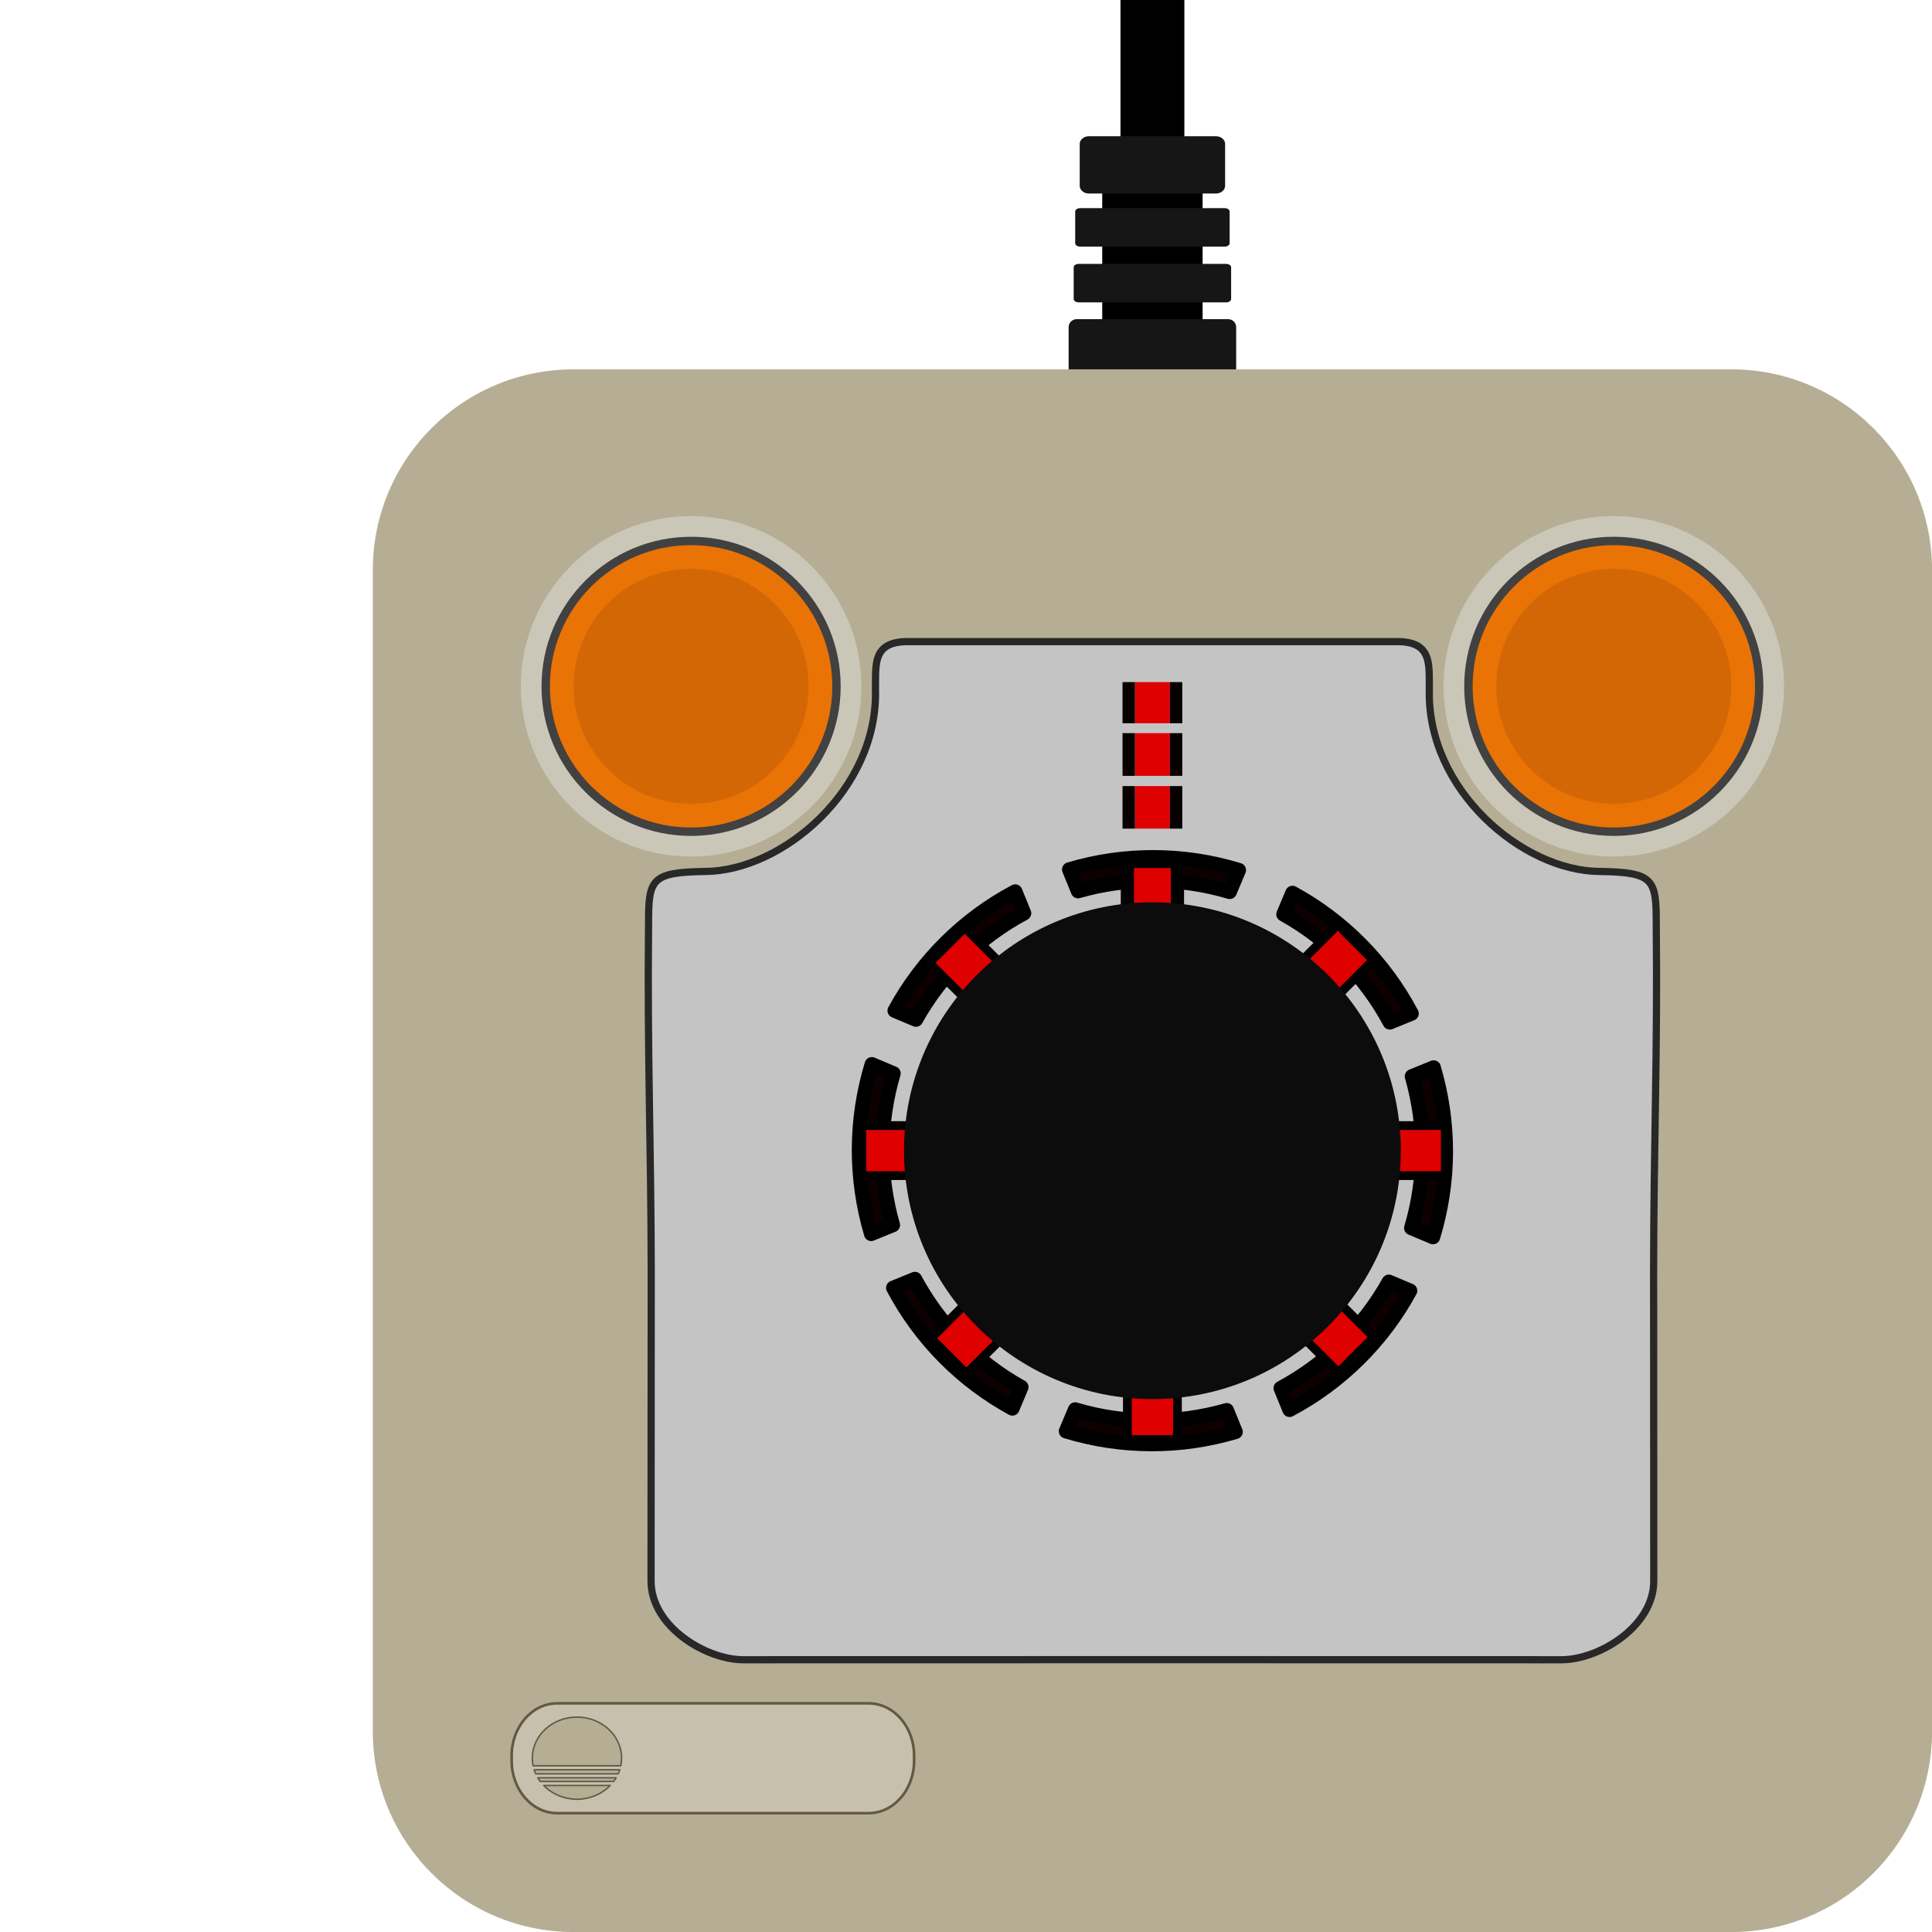
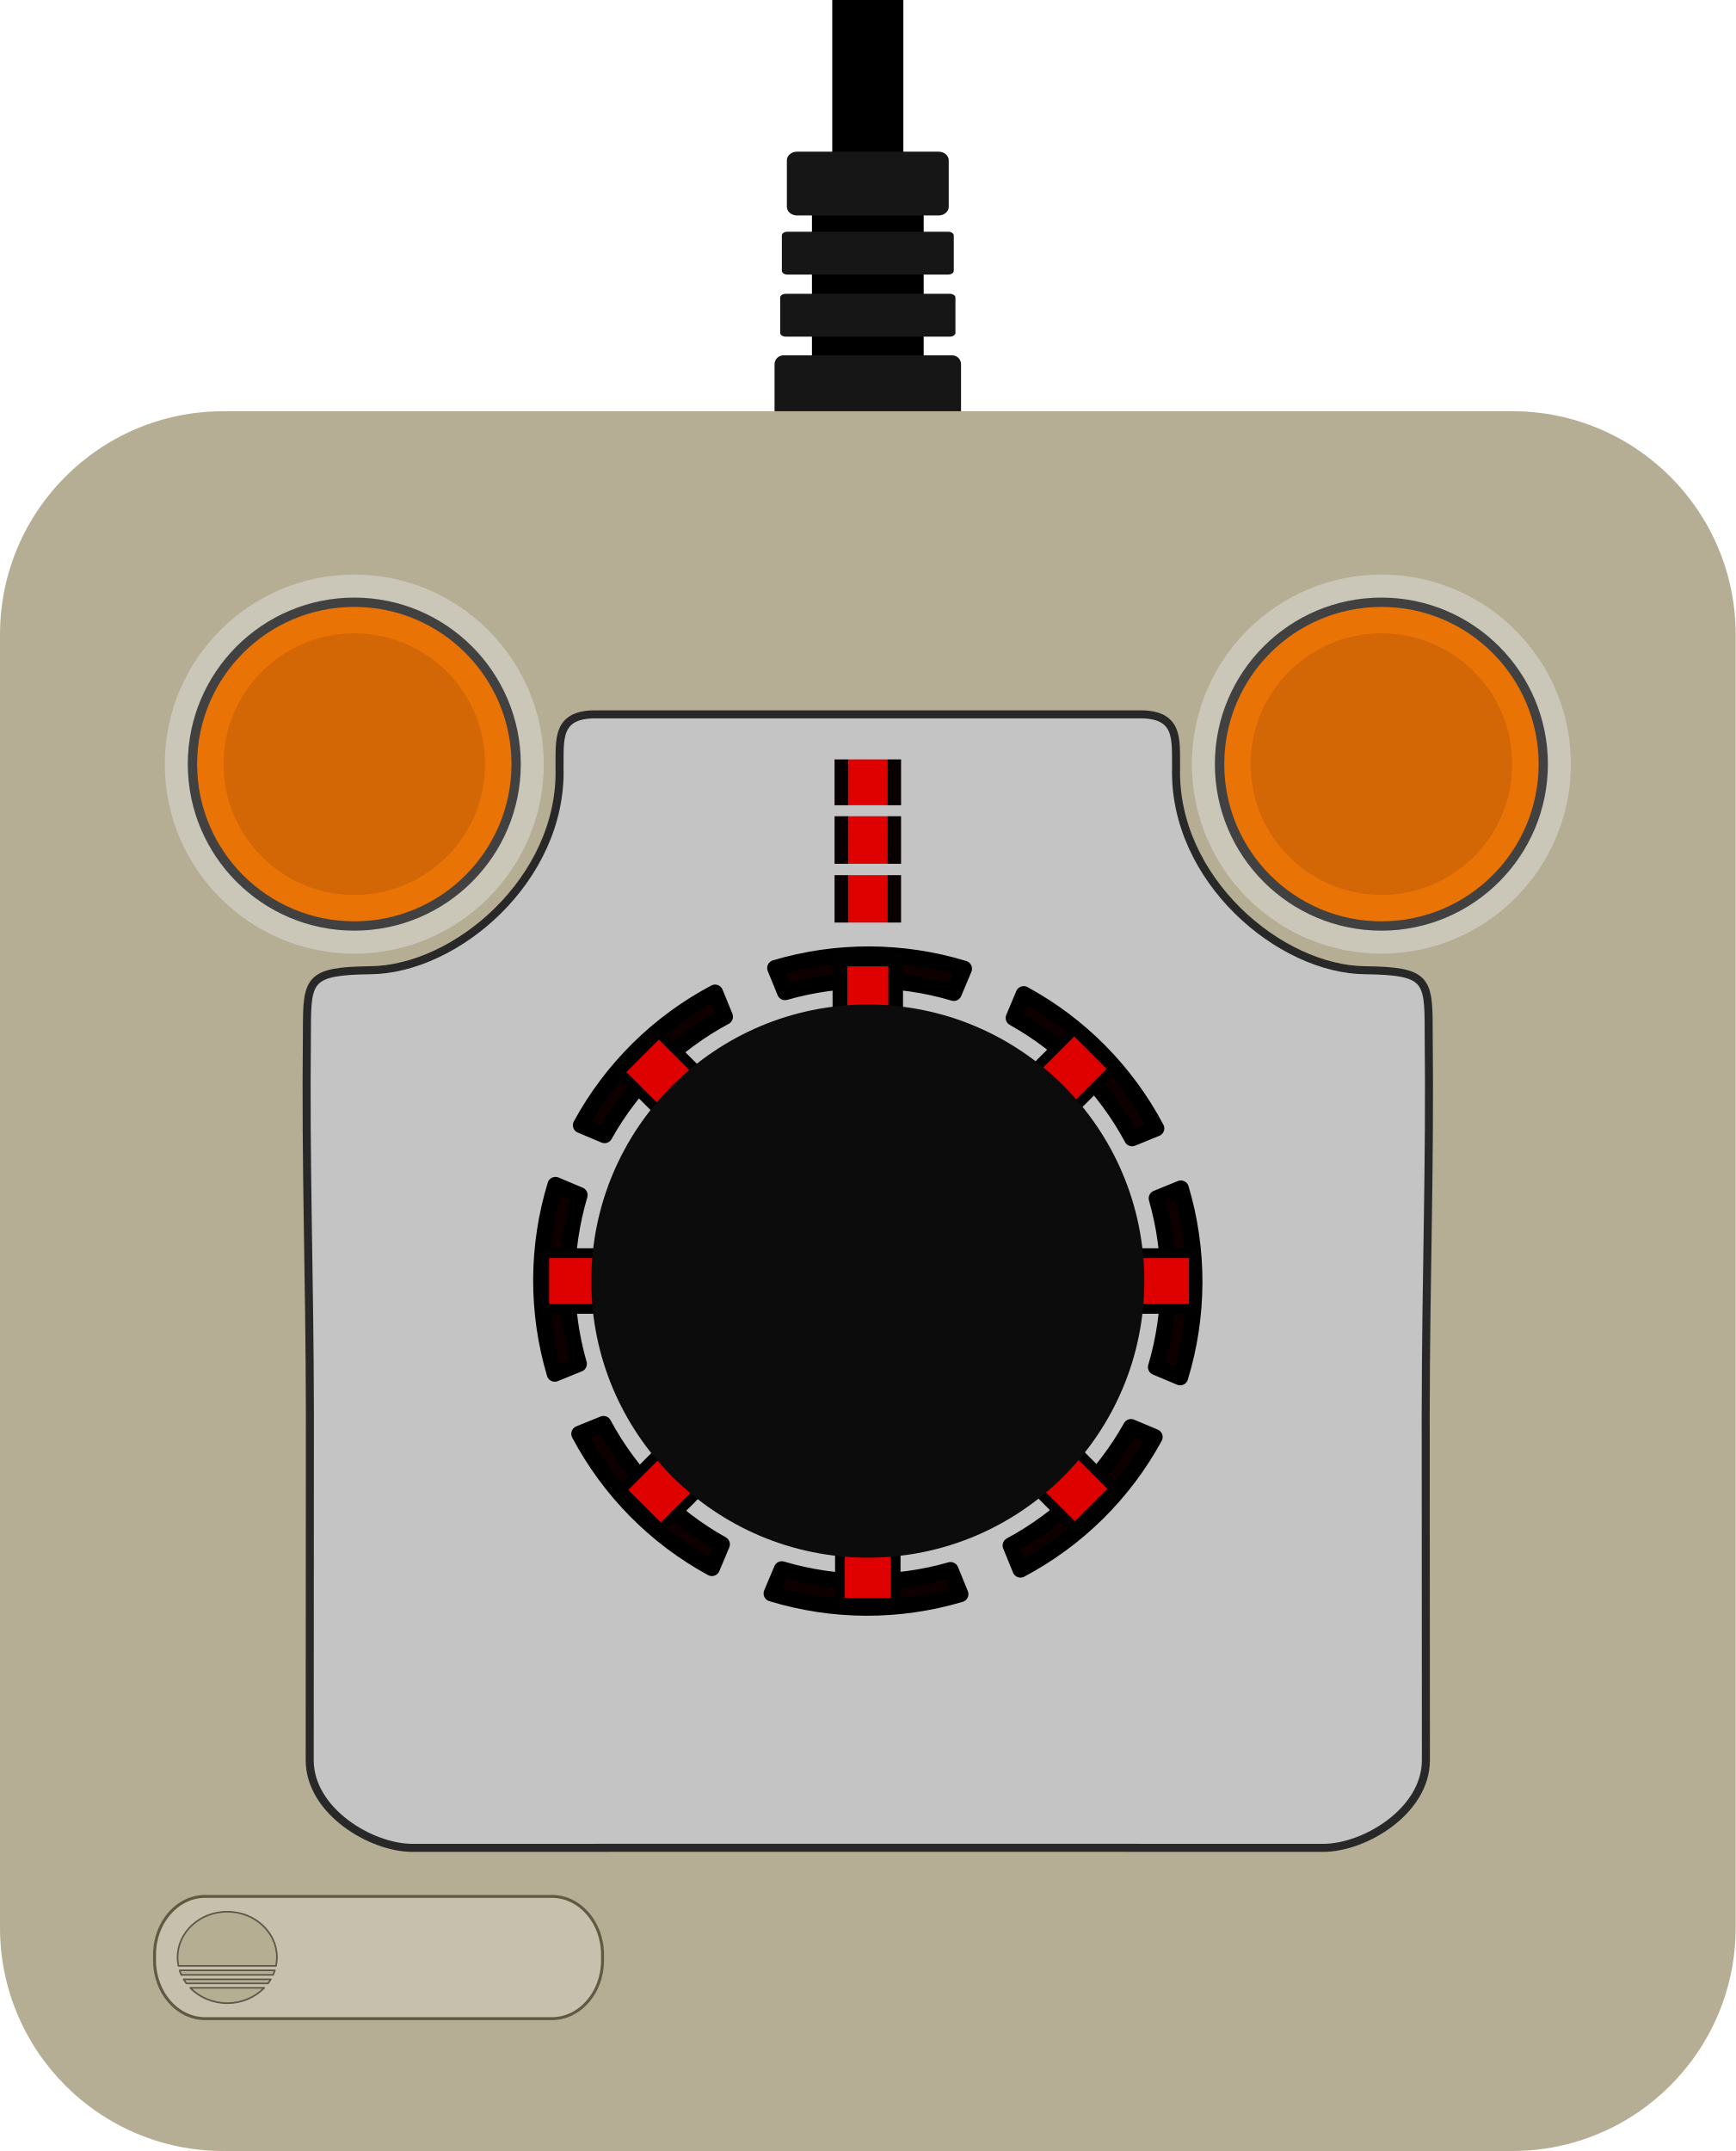
- <svg xmlns="http://www.w3.org/2000/svg" id="Layer_1" version="1.1" viewBox="0 0 146 146" xml:space="preserve">
-   <g id="g4878" transform="translate(14.087)">
-     <rect id="rect4932" x="70.587" width="4.827" height="11.594" rx="0" ry="0" style="paint-order:normal" />
+ <svg xmlns="http://www.w3.org/2000/svg" id="Layer_1" version="1.1" viewBox="0 0 117.83 146.002" xml:space="preserve" width="117.83" height="146.002">
+   <defs id="defs1" />
+   <g id="g4878" transform="translate(-14.087)">
+     <rect id="rect4932" x="70.587" width="4.827" height="11.594" rx="0" ry="0" style="paint-order:normal" y="0" />
    <rect id="rect4880" x="69.208" y="11.226" width="7.585" height="21.683" style="paint-order:normal" />
-     <rect id="rect5083-1-0-8-5-3-0-0-9" x="67.165" y="15.728" width="11.671" height="2.909" rx=".38" ry=".254" fill="#161616" style="paint-order:normal" />
-     <rect id="rect5083-1-0-8-5-3-0" x="66.669" y="24.119" width="12.661" height="4.487" rx=".604" ry=".606" fill="#161616" style="paint-order:normal" />
-     <rect id="rect5083-1-0-8-5-3-0-0" x="67.051" y="19.942" width="11.898" height="2.909" rx=".387" ry=".254" fill="#161616" style="paint-order:normal" />
-     <rect id="rect5083-1-0-8-5" x="67.506" y="10.294" width="10.988" height="4.331" rx=".696" ry=".584" fill="#161616" style="paint-order:normal" />
-     <rect id="rect5083-1-0-8-5-3" x="66.828" y="28.311" width="12.353" height="4.615" rx=".402" ry=".402" fill="#333" style="paint-order:normal" />
+     <rect id="rect5083-1-0-8-5-3-0-0-9" x="67.165" y="15.728" width="11.671" height="2.909" rx="0.38" ry="0.254" fill="#161616" style="paint-order:normal" />
+     <rect id="rect5083-1-0-8-5-3-0" x="66.669" y="24.119" width="12.661" height="4.486" rx="0.604" ry="0.606" fill="#161616" style="paint-order:normal" />
+     <rect id="rect5083-1-0-8-5-3-0-0" x="67.051" y="19.942" width="11.898" height="2.909" rx="0.387" ry="0.254" fill="#161616" style="paint-order:normal" />
+     <rect id="rect5083-1-0-8-5" x="67.506" y="10.294" width="10.988" height="4.331" rx="0.696" ry="0.584" fill="#161616" style="paint-order:normal" />
+     <rect id="rect5083-1-0-8-5-3" x="66.828" y="28.311" width="12.353" height="4.615" rx="0.402" ry="0.402" fill="#333333" style="paint-order:normal" />
    <rect id="rect4978" x="14.087" y="27.912" width="117.83" height="118.09" rx="15.161" ry="15.161" fill="#b6ae94" style="paint-order:normal" />
-     <g id="g8" transform="matrix(.76219 0 0 .76219 16.112 31.058)" fill="#ea7306" stroke="#414141">
+     <g id="g8" transform="matrix(0.76219,0,0,0.76219,16.112,31.058)" fill="#ea7306" stroke="#414141">
      <circle id="circle6" cx="28.9" cy="27.3" r="14.5" fill="#ea7306" stroke="#414141" />
    </g>
-     <path id="path30" d="m51.003 51.866c0 7.094-5.769 12.864-12.864 12.864-7.094 0-12.864-5.769-12.864-12.864 0-7.094 5.769-12.864 12.864-12.864 7.094 0 12.864 5.769 12.864 12.864zm-12.864-11.304c-6.237 0-11.304 5.067-11.304 11.304 0 6.237 5.067 11.304 11.304 11.304 6.237 0 11.304-5.067 11.304-11.304 0-6.237-5.067-11.304-11.304-11.304z" fill="#cbc7b8" stroke-width=".78" />
-     <path id="rect4815" d="m54.634 48.488c-2.834-0.06-2.529 1.746-2.562 3.595 0.214 7.595-7.049 13.748-12.883 13.773-4.135 0.059-4.265 0.619-4.265 4.015-0.103 9.642 0.188 16.489 0.201 26.132l-0.013 23.47c0 3.458 4.16 5.952 6.965 5.953l30.923-6e-3 30.923 6e-3c2.805-8e-4 6.965-2.495 6.965-5.953l-0.013-23.47c0.013-9.643 0.304-16.491 0.201-26.132 0-3.396-0.13-3.956-4.265-4.015-5.834-0.025-13.098-6.178-12.883-13.773-0.034-1.849 0.272-3.655-2.562-3.595h-21.497z" fill="#c4c4c4" stroke="#282828" stroke-linejoin="round" stroke-width=".545" style="paint-order:normal" />
-     <g id="g5237-9-4" transform="matrix(.87527 0 0 .81582 10.754 23.553)">
-       <path id="rect4778-9-2-6-22-8" d="m69.607 34.312h3.019v3.812h-3.019z" fill="#df0000" style="paint-order:normal" />
-       <path id="rect4778-9-2-6-5-4-1" d="m68.537 34.312h1.07v3.812h-1.07z" fill="#080000" style="paint-order:normal" />
-       <path id="rect4778-9-2-6-5-8-77-2" d="m72.626 34.312h1.07v3.812h-1.07z" fill="#080000" style="paint-order:normal" />
+     <path id="path30" d="m 51.003,51.866 c 0,7.094 -5.769,12.864 -12.864,12.864 -7.094,0 -12.864,-5.769 -12.864,-12.864 0,-7.094 5.769,-12.864 12.864,-12.864 7.094,0 12.864,5.769 12.864,12.864 z M 38.139,40.562 c -6.237,0 -11.304,5.067 -11.304,11.304 0,6.237 5.067,11.304 11.304,11.304 6.237,0 11.304,-5.067 11.304,-11.304 0,-6.237 -5.067,-11.304 -11.304,-11.304 z" fill="#cbc7b8" stroke-width="0.78" />
+     <path id="rect4815" d="m 54.634,48.488 c -2.834,-0.06 -2.529,1.746 -2.562,3.595 0.214,7.595 -7.049,13.748 -12.883,13.773 -4.135,0.059 -4.265,0.619 -4.265,4.015 -0.103,9.642 0.188,16.489 0.201,26.132 l -0.013,23.47 c 0,3.458 4.16,5.952 6.965,5.953 l 30.923,-0.006 30.923,0.006 c 2.805,-8e-4 6.965,-2.495 6.965,-5.953 l -0.013,-23.47 c 0.013,-9.643 0.304,-16.491 0.201,-26.132 0,-3.396 -0.13,-3.956 -4.265,-4.015 -5.834,-0.025 -13.098,-6.178 -12.883,-13.773 -0.034,-1.849 0.272,-3.655 -2.562,-3.595 h -21.497 z" fill="#c4c4c4" stroke="#282828" stroke-linejoin="round" stroke-width="0.545" style="paint-order:normal" />
+     <g id="g5237-9-4" transform="matrix(0.87527,0,0,0.81582,10.754,23.553)">
+       <path id="rect4778-9-2-6-22-8" d="m 69.607,34.312 h 3.019 v 3.812 h -3.019 z" fill="#df0000" style="paint-order:normal" />
+       <path id="rect4778-9-2-6-5-4-1" d="m 68.537,34.312 h 1.07 v 3.812 H 68.537 Z" fill="#080000" style="paint-order:normal" />
+       <path id="rect4778-9-2-6-5-8-77-2" d="m 72.626,34.312 h 1.07 v 3.812 H 72.626 Z" fill="#080000" style="paint-order:normal" />
    </g>
-     <path id="path4796" d="m79.518 65.75a22.187 22.187 0 0 0-12.804-0.044l0.667 1.636a20.439 20.439 0 0 1 11.457 0.054l0.691-1.642a22.187 22.187 0 0 0-0.011-0.005zm4.065 1.731-0.677 1.61a20.439 20.439 0 0 1 8.037 8.169l1.64-0.669a22.187 22.187 0 0 0-9-9.111zm10.668 13.19-1.638 0.668a20.439 20.439 0 0 1-0.05 11.456l1.641 0.69a22.187 22.187 0 0 0 0.048-12.814zm-31.618-13.297a22.187 22.187 0 0 0-9.109 8.999l1.606 0.676a20.439 20.439 0 0 1 8.171-8.037zm-10.837 13.054a22.187 22.187 0 0 0-0.048 12.814l1.636-0.667a20.439 20.439 0 0 1 0.05-11.457zm39.072 16.436a20.439 20.439 0 0 1-8.171 8.037l0.667 1.636a22.187 22.187 0 0 0 9.108-8.998zm-35.814-0.209-1.638 0.667a22.187 22.187 0 0 0 9 9.111l0.677-1.609a20.439 20.439 0 0 1-8.039-8.168zm23.564 9.915a20.439 20.439 0 0 1-11.457-0.054l-0.691 1.642a22.187 22.187 0 0 0 12.815 0.046z" fill="#0e0000" stroke="#000" stroke-linejoin="round" stroke-width="1.09" style="paint-order:normal" />
-     <rect id="rect4778-9-2-3-0-4-0-5-9" transform="rotate(135)" x="8.004" y="-134.9" width="3.782" height="4.979" fill="#df0000" stroke="#010101" stroke-linejoin="round" stroke-width=".663" style="paint-order:normal" />
-     <rect id="rect4778-9-2-3-0-4" transform="rotate(45)" x="110.94" y="-12.115" width="3.782" height="4.979" fill="#df0000" stroke="#010101" stroke-linejoin="round" stroke-width=".663" style="paint-order:normal" />
-     <rect id="rect4778-9-2" transform="rotate(-90)" x="-88.842" y="51.035" width="3.782" height="4.979" fill="#df0000" stroke="#010101" stroke-linejoin="round" stroke-width=".663" style="paint-order:normal" />
-     <rect id="rect4778-9-2-3" transform="rotate(-90)" x="-88.842" y="90.156" width="3.782" height="4.979" fill="#df0000" stroke="#010101" stroke-linejoin="round" stroke-width=".663" style="paint-order:normal" />
-     <rect id="rect4778-9-2-3-0-4-0" transform="rotate(45)" x="111.3" y="26.745" width="3.782" height="4.979" fill="#df0000" stroke="#010101" stroke-linejoin="round" stroke-width=".663" style="paint-order:normal" />
-     <rect id="rect4778-9-2-3-0-4-0-5" transform="rotate(135)" x="7.974" y="-96.132" width="3.782" height="4.979" fill="#df0000" stroke="#010101" stroke-linejoin="round" stroke-width=".663" style="paint-order:normal" />
-     <rect id="rect5077" x="24.579" y="128.72" width="30.412" height="8.299" rx="3.441" ry="3.957" fill="#c6c0ac" stroke="#615a42" stroke-linejoin="round" stroke-width=".2" style="paint-order:normal" />
-     <g id="g5237" transform="matrix(.87527 0 0 .84376 10.754 30.452)">
-       <path id="rect4778-9-2-6" d="m69.607 34.312h3.019v3.812h-3.019z" fill="#df0000" style="paint-order:normal" />
-       <path id="rect4778-9-2-6-5" d="m68.537 34.312h1.07v3.812h-1.07z" fill="#080000" style="paint-order:normal" />
-       <path id="rect4778-9-2-6-5-8" d="m72.626 34.312h1.07v3.812h-1.07z" fill="#080000" style="paint-order:normal" />
+     <path id="path4796" d="M 79.518,65.75 A 22.187,22.187 0 0 0 66.714,65.706 l 0.667,1.636 a 20.439,20.439 0 0 1 11.457,0.054 l 0.691,-1.642 a 22.187,22.187 0 0 0 -0.011,-0.005 z m 4.065,1.731 -0.677,1.61 a 20.439,20.439 0 0 1 8.037,8.169 l 1.64,-0.669 a 22.187,22.187 0 0 0 -9,-9.111 z m 10.668,13.19 -1.638,0.668 a 20.439,20.439 0 0 1 -0.05,11.456 l 1.641,0.69 a 22.187,22.187 0 0 0 0.048,-12.814 z M 62.633,67.374 a 22.187,22.187 0 0 0 -9.109,8.999 l 1.606,0.676 a 20.439,20.439 0 0 1 8.171,-8.037 z m -10.837,13.054 a 22.187,22.187 0 0 0 -0.048,12.814 l 1.636,-0.667 a 20.439,20.439 0 0 1 0.05,-11.457 z m 39.072,16.436 a 20.439,20.439 0 0 1 -8.171,8.037 l 0.667,1.636 a 22.187,22.187 0 0 0 9.108,-8.998 z m -35.814,-0.209 -1.638,0.667 a 22.187,22.187 0 0 0 9,9.111 l 0.677,-1.609 a 20.439,20.439 0 0 1 -8.039,-8.168 z m 23.564,9.915 a 20.439,20.439 0 0 1 -11.457,-0.054 l -0.691,1.642 a 22.187,22.187 0 0 0 12.815,0.046 z" fill="#0e0000" stroke="#000000" stroke-linejoin="round" stroke-width="1.09" style="paint-order:normal" />
+     <rect id="rect4778-9-2-3-0-4-0-5-9" transform="rotate(135)" x="8.004" y="-134.9" width="3.782" height="4.979" fill="#df0000" stroke="#010101" stroke-linejoin="round" stroke-width="0.663" style="paint-order:normal" />
+     <rect id="rect4778-9-2-3-0-4" transform="rotate(45)" x="110.94" y="-12.115" width="3.782" height="4.979" fill="#df0000" stroke="#010101" stroke-linejoin="round" stroke-width="0.663" style="paint-order:normal" />
+     <rect id="rect4778-9-2" transform="rotate(-90)" x="-88.842" y="51.035" width="3.782" height="4.979" fill="#df0000" stroke="#010101" stroke-linejoin="round" stroke-width="0.663" style="paint-order:normal" />
+     <rect id="rect4778-9-2-3" transform="rotate(-90)" x="-88.842" y="90.156" width="3.782" height="4.979" fill="#df0000" stroke="#010101" stroke-linejoin="round" stroke-width="0.663" style="paint-order:normal" />
+     <rect id="rect4778-9-2-3-0-4-0" transform="rotate(45)" x="111.3" y="26.745" width="3.782" height="4.979" fill="#df0000" stroke="#010101" stroke-linejoin="round" stroke-width="0.663" style="paint-order:normal" />
+     <rect id="rect4778-9-2-3-0-4-0-5" transform="rotate(135)" x="7.974" y="-96.132" width="3.782" height="4.979" fill="#df0000" stroke="#010101" stroke-linejoin="round" stroke-width="0.663" style="paint-order:normal" />
+     <rect id="rect5077" x="24.579" y="128.72" width="30.412" height="8.299" rx="3.441" ry="3.957" fill="#c6c0ac" stroke="#615a42" stroke-linejoin="round" stroke-width="0.2" style="paint-order:normal" />
+     <g id="g5237" transform="matrix(0.87527,0,0,0.84376,10.754,30.452)">
+       <path id="rect4778-9-2-6" d="m 69.607,34.312 h 3.019 v 3.812 h -3.019 z" fill="#df0000" style="paint-order:normal" />
+       <path id="rect4778-9-2-6-5" d="m 68.537,34.312 h 1.07 v 3.812 H 68.537 Z" fill="#080000" style="paint-order:normal" />
+       <path id="rect4778-9-2-6-5-8" d="m 72.626,34.312 h 1.07 v 3.812 H 72.626 Z" fill="#080000" style="paint-order:normal" />
    </g>
-     <g id="g5237-9" transform="matrix(.87527 0 0 .84656 10.754 26.356)">
-       <path id="rect4778-9-2-6-22" d="m69.607 34.312h3.019v3.812h-3.019z" fill="#df0000" style="paint-order:normal" />
-       <path id="rect4778-9-2-6-5-4" d="m68.537 34.312h1.07v3.812h-1.07z" fill="#080000" style="paint-order:normal" />
-       <path id="rect4778-9-2-6-5-8-77" d="m72.626 34.312h1.07v3.812h-1.07z" fill="#080000" style="paint-order:normal" />
+     <g id="g5237-9" transform="matrix(0.87527,0,0,0.84656,10.754,26.356)">
+       <path id="rect4778-9-2-6-22" d="m 69.607,34.312 h 3.019 v 3.812 h -3.019 z" fill="#df0000" style="paint-order:normal" />
+       <path id="rect4778-9-2-6-5-4" d="m 68.537,34.312 h 1.07 v 3.812 H 68.537 Z" fill="#080000" style="paint-order:normal" />
+       <path id="rect4778-9-2-6-5-8-77" d="m 72.626,34.312 h 1.07 v 3.812 H 72.626 Z" fill="#080000" style="paint-order:normal" />
    </g>
-     <g id="g8-6" transform="matrix(.76219 0 0 .76219 85.843 31.058)" fill="#ea7306" stroke="#414141">
+     <g id="g8-6" transform="matrix(0.76219,0,0,0.76219,85.843,31.058)" fill="#ea7306" stroke="#414141">
      <circle id="circle6-9" cx="28.9" cy="27.3" r="14.5" fill="#ea7306" stroke="#414141" />
    </g>
-     <path id="path30-3" d="m120.73 51.866c0 7.094-5.769 12.864-12.864 12.864s-12.864-5.769-12.864-12.864c0-7.094 5.769-12.864 12.864-12.864s12.864 5.769 12.864 12.864zm-12.864-11.304c-6.237 0-11.304 5.067-11.304 11.304 0 6.237 5.067 11.304 11.304 11.304 6.237 0 11.304-5.067 11.304-11.304 0-6.237-5.067-11.304-11.304-11.304z" fill="#cbc7b8" stroke-width=".78" />
-     <g id="g8-69" transform="matrix(.61238 0 0 .61238 20.442 35.148)" fill="#d36705">
+     <path id="path30-3" d="m 120.73,51.866 c 0,7.094 -5.769,12.864 -12.864,12.864 -7.095,0 -12.864,-5.769 -12.864,-12.864 0,-7.094 5.769,-12.864 12.864,-12.864 7.095,0 12.864,5.769 12.864,12.864 z M 107.866,40.562 c -6.237,0 -11.304,5.067 -11.304,11.304 0,6.237 5.067,11.304 11.304,11.304 6.237,0 11.304,-5.067 11.304,-11.304 0,-6.237 -5.067,-11.304 -11.304,-11.304 z" fill="#cbc7b8" stroke-width="0.78" />
+     <g id="g8-69" transform="matrix(0.61238,0,0,0.61238,20.442,35.148)" fill="#d36705">
      <circle id="circle6-2" cx="28.9" cy="27.3" r="14.5" fill="#d36705" />
    </g>
-     <g id="g8-69-2" transform="matrix(.61238 0 0 .61238 90.173 35.148)" fill="#d36705">
+     <g id="g8-69-2" transform="matrix(0.61238,0,0,0.61238,90.173,35.148)" fill="#d36705">
      <circle id="circle6-2-4" cx="28.9" cy="27.3" r="14.5" fill="#d36705" />
    </g>
-     <path id="path4991" d="m29.514 129.76a3.373 3.104 0 0 0-3.374 3.104 3.373 3.104 0 0 0 0.062 0.574h6.623a3.373 3.104 0 0 0 0.062-0.574 3.373 3.104 0 0 0-3.372-3.104zm-3.234 3.98a3.373 3.104 0 0 0 0.118 0.306h6.229a3.373 3.104 0 0 0 0.12-0.306zm0.276 0.608a3.373 3.104 0 0 0 0.186 0.276h5.541a3.373 3.104 0 0 0 0.188-0.276zm0.446 0.578a3.373 3.104 0 0 0 2.513 1.044 3.373 3.104 0 0 0 2.509-1.044z" fill="#b6ae93" stroke="#5c5747" stroke-linejoin="round" stroke-opacity=".987" stroke-width=".11" style="paint-order:normal" />
+     <path id="path4991" d="m 29.514,129.76 a 3.373,3.104 0 0 0 -3.374,3.104 3.373,3.104 0 0 0 0.062,0.574 h 6.623 a 3.373,3.104 0 0 0 0.062,-0.574 3.373,3.104 0 0 0 -3.372,-3.104 z m -3.234,3.98 a 3.373,3.104 0 0 0 0.118,0.306 h 6.229 A 3.373,3.104 0 0 0 32.746,133.74 Z m 0.276,0.608 a 3.373,3.104 0 0 0 0.186,0.276 h 5.541 a 3.373,3.104 0 0 0 0.188,-0.276 z m 0.446,0.578 a 3.373,3.104 0 0 0 2.513,1.044 3.373,3.104 0 0 0 2.509,-1.044 z" fill="#b6ae93" stroke="#5c5747" stroke-linejoin="round" stroke-opacity="0.987" stroke-width="0.11" style="paint-order:normal" />
    <rect id="rect4778-9-2-3-0" x="71.109" y="65.093" width="3.782" height="4.979" fill="#df0000" stroke="#010101" stroke-linejoin="round" style="paint-order:normal" />
-     <rect id="rect4778-9-2-8" x="71.109" y="103.81" width="3.782" height="4.979" fill="#df0000" stroke="#010101" stroke-linejoin="round" stroke-width=".663" style="paint-order:normal" />
-     <circle id="circle34" cx="73" cy="86.956" r="18.771" fill="#0c0c0c" stroke-width=".442" />
+     <rect id="rect4778-9-2-8" x="71.109" y="103.81" width="3.782" height="4.979" fill="#df0000" stroke="#010101" stroke-linejoin="round" stroke-width="0.663" style="paint-order:normal" />
+     <circle id="circle34" cx="73" cy="86.956" r="18.771" fill="#0c0c0c" stroke-width="0.442" />
  </g>
</svg>
